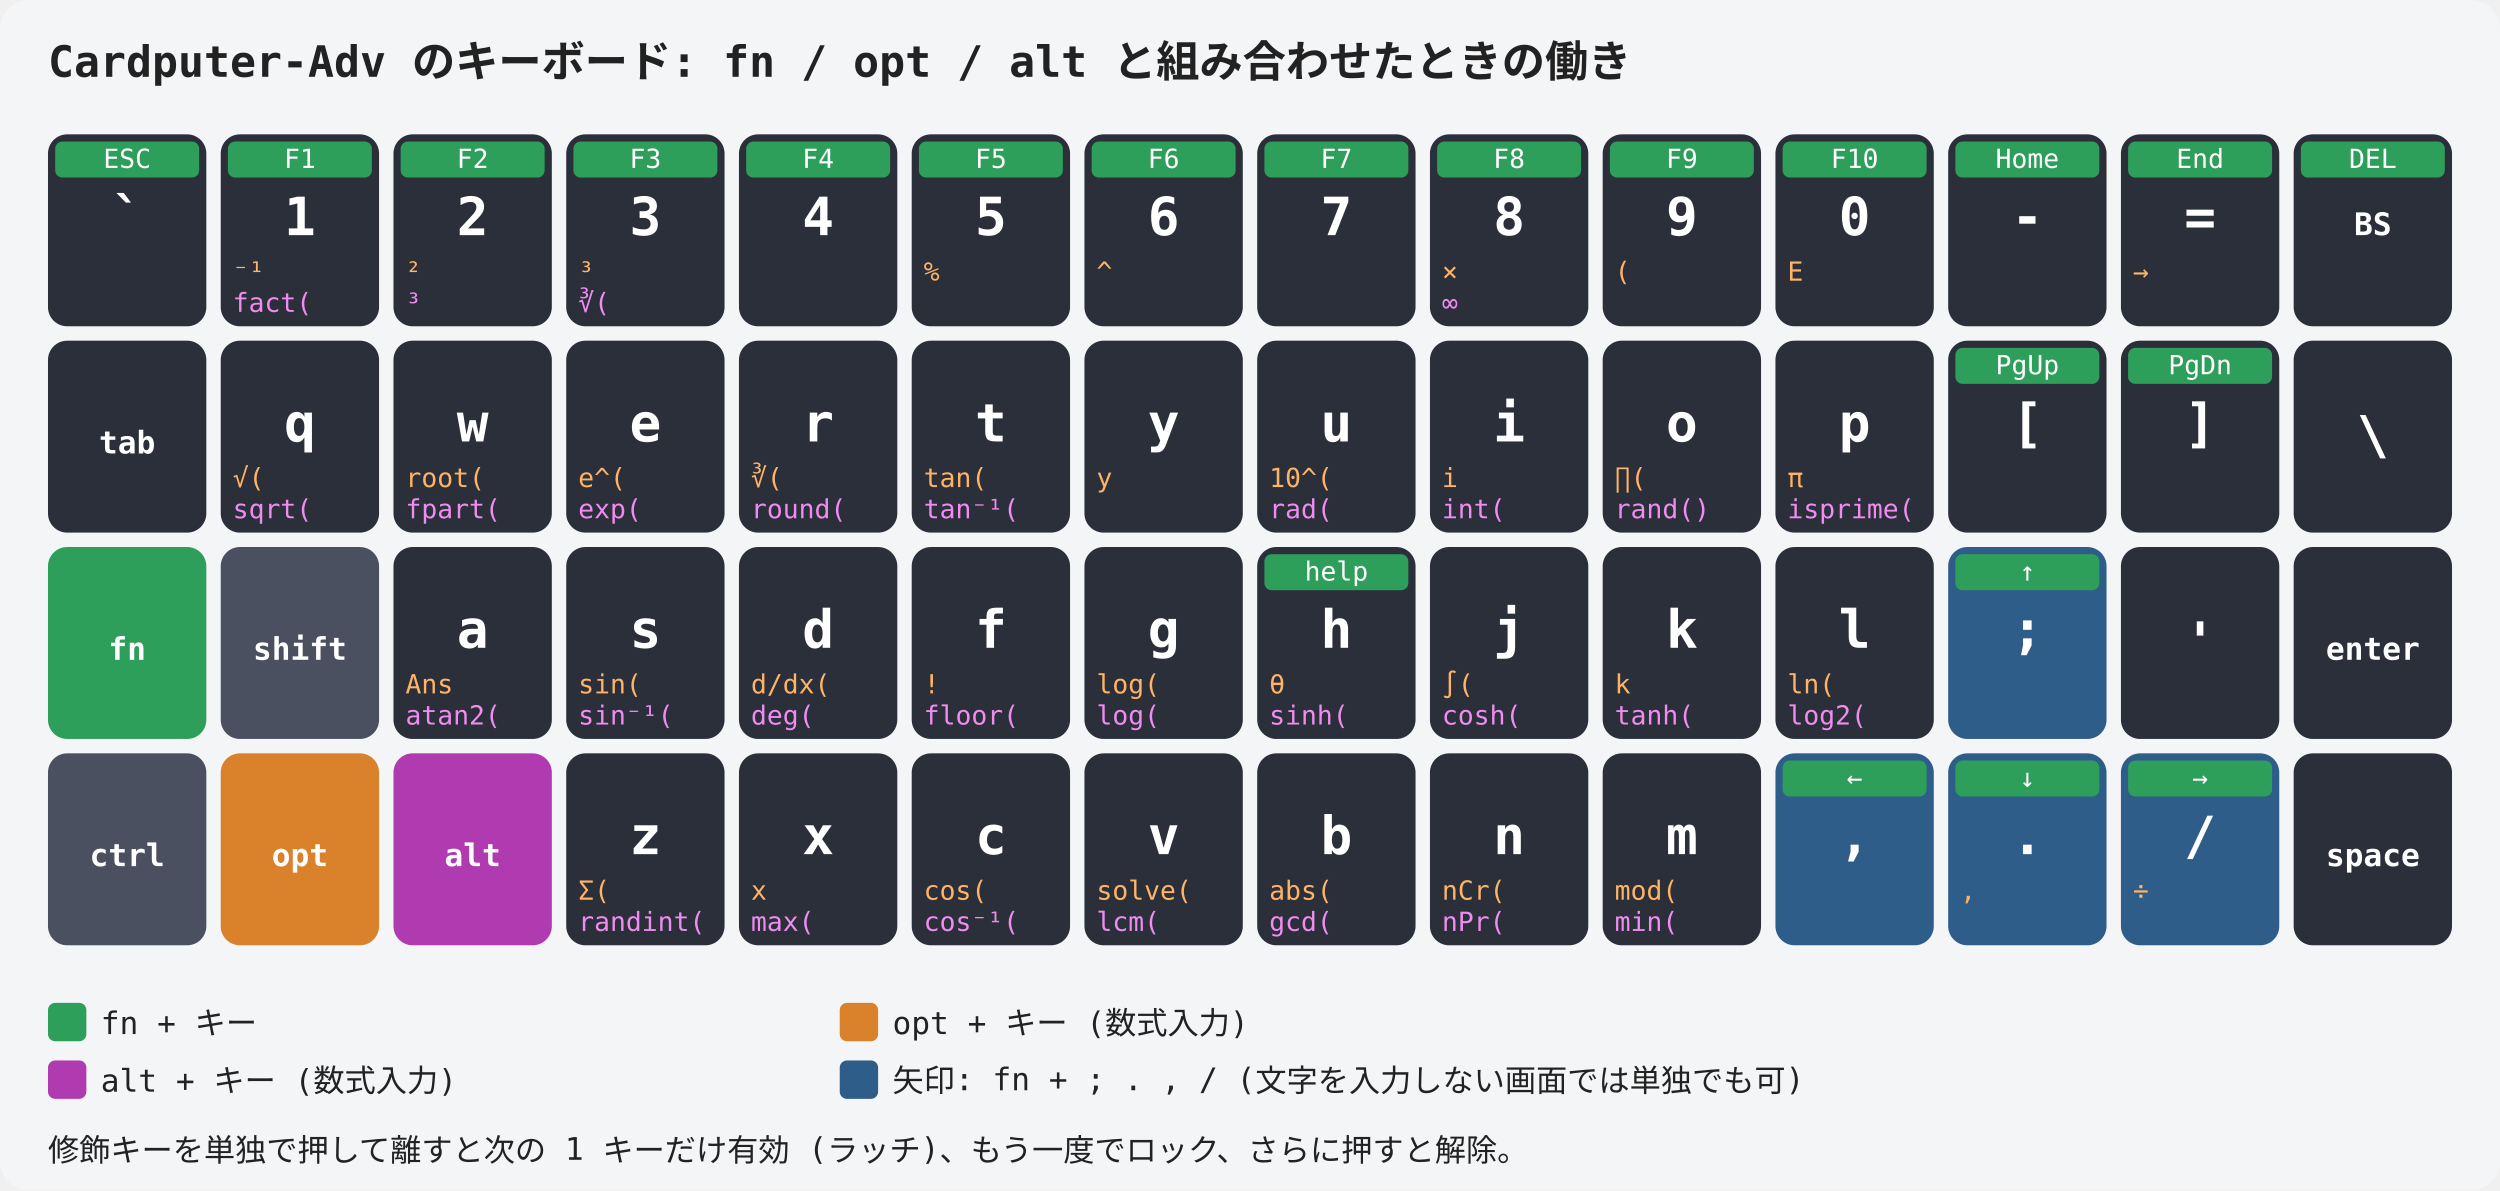
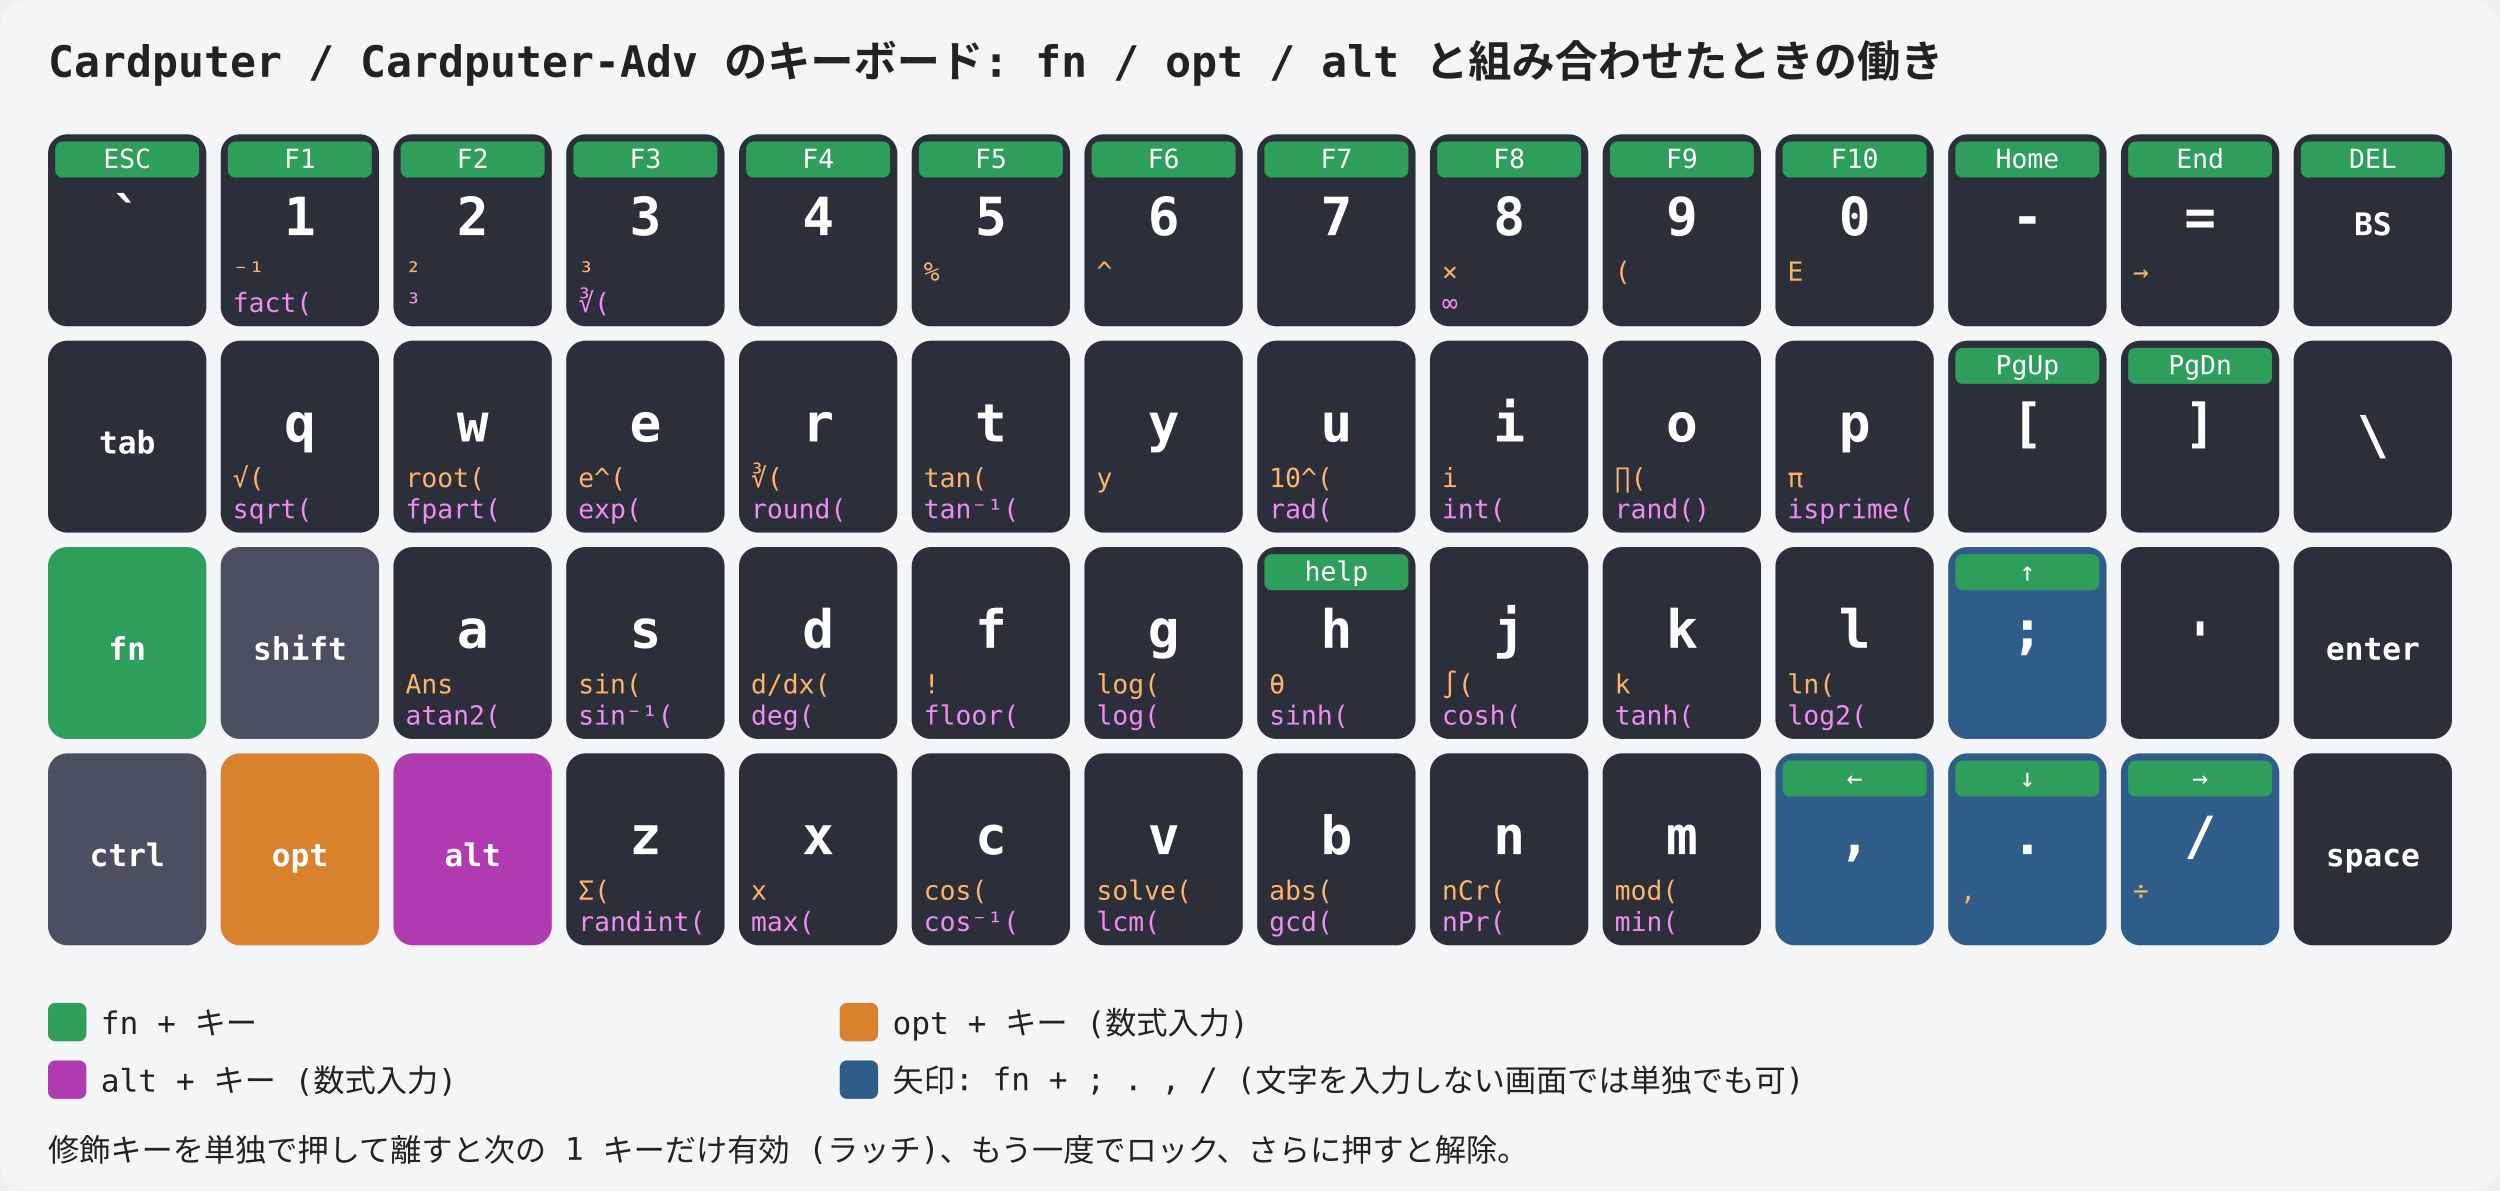
<svg xmlns="http://www.w3.org/2000/svg" width="1042" height="496" viewBox="0 0 1042 496" font-family="Menlo, Consolas, 'DejaVu Sans Mono', 'Hiragino Sans', 'Noto Sans CJK JP', monospace">
  <rect width="100%" height="100%" rx="12" fill="#f4f5f7" />
-   <text x="20" y="32" font-size="18" font-weight="bold" fill="#222">Cardputer-Adv のキーボード: fn / opt / alt と組み合わせたときの働き</text>
+   <text x="20" y="32" font-size="18" font-weight="bold" fill="#222">Cardputer / Cardputer-Adv のキーボード: fn / opt / alt と組み合わせたときの働き</text>
  <rect x="20" y="56" width="66" height="80" rx="8" fill="#2b2f3a" />
  <text x="53" y="98" font-size="22" fill="#ffffff" text-anchor="middle" font-weight="bold">`</text>
  <rect x="23" y="59" width="60" height="15" rx="3" fill="#2e9e5b" />
  <text x="53" y="70" font-size="11" fill="#fff" text-anchor="middle">ESC</text>
  <rect x="92" y="56" width="66" height="80" rx="8" fill="#2b2f3a" />
  <text x="125" y="98" font-size="22" fill="#ffffff" text-anchor="middle" font-weight="bold">1</text>
  <rect x="95" y="59" width="60" height="15" rx="3" fill="#2e9e5b" />
  <text x="125" y="70" font-size="11" fill="#fff" text-anchor="middle">F1</text>
  <text x="97" y="117" font-size="11" fill="#ffb366">⁻¹</text>
  <text x="97" y="130" font-size="11" fill="#f08cf0">fact(</text>
  <rect x="164" y="56" width="66" height="80" rx="8" fill="#2b2f3a" />
  <text x="197" y="98" font-size="22" fill="#ffffff" text-anchor="middle" font-weight="bold">2</text>
  <rect x="167" y="59" width="60" height="15" rx="3" fill="#2e9e5b" />
  <text x="197" y="70" font-size="11" fill="#fff" text-anchor="middle">F2</text>
  <text x="169" y="117" font-size="11" fill="#ffb366">²</text>
  <text x="169" y="130" font-size="11" fill="#f08cf0">³</text>
  <rect x="236" y="56" width="66" height="80" rx="8" fill="#2b2f3a" />
  <text x="269" y="98" font-size="22" fill="#ffffff" text-anchor="middle" font-weight="bold">3</text>
  <rect x="239" y="59" width="60" height="15" rx="3" fill="#2e9e5b" />
  <text x="269" y="70" font-size="11" fill="#fff" text-anchor="middle">F3</text>
  <text x="241" y="117" font-size="11" fill="#ffb366">³</text>
  <text x="241" y="130" font-size="11" fill="#f08cf0">∛(</text>
  <rect x="308" y="56" width="66" height="80" rx="8" fill="#2b2f3a" />
  <text x="341" y="98" font-size="22" fill="#ffffff" text-anchor="middle" font-weight="bold">4</text>
  <rect x="311" y="59" width="60" height="15" rx="3" fill="#2e9e5b" />
  <text x="341" y="70" font-size="11" fill="#fff" text-anchor="middle">F4</text>
  <rect x="380" y="56" width="66" height="80" rx="8" fill="#2b2f3a" />
  <text x="413" y="98" font-size="22" fill="#ffffff" text-anchor="middle" font-weight="bold">5</text>
  <rect x="383" y="59" width="60" height="15" rx="3" fill="#2e9e5b" />
  <text x="413" y="70" font-size="11" fill="#fff" text-anchor="middle">F5</text>
  <text x="385" y="117" font-size="11" fill="#ffb366">%</text>
  <rect x="452" y="56" width="66" height="80" rx="8" fill="#2b2f3a" />
  <text x="485" y="98" font-size="22" fill="#ffffff" text-anchor="middle" font-weight="bold">6</text>
  <rect x="455" y="59" width="60" height="15" rx="3" fill="#2e9e5b" />
  <text x="485" y="70" font-size="11" fill="#fff" text-anchor="middle">F6</text>
  <text x="457" y="117" font-size="11" fill="#ffb366">^</text>
  <rect x="524" y="56" width="66" height="80" rx="8" fill="#2b2f3a" />
  <text x="557" y="98" font-size="22" fill="#ffffff" text-anchor="middle" font-weight="bold">7</text>
  <rect x="527" y="59" width="60" height="15" rx="3" fill="#2e9e5b" />
  <text x="557" y="70" font-size="11" fill="#fff" text-anchor="middle">F7</text>
  <rect x="596" y="56" width="66" height="80" rx="8" fill="#2b2f3a" />
  <text x="629" y="98" font-size="22" fill="#ffffff" text-anchor="middle" font-weight="bold">8</text>
  <rect x="599" y="59" width="60" height="15" rx="3" fill="#2e9e5b" />
  <text x="629" y="70" font-size="11" fill="#fff" text-anchor="middle">F8</text>
  <text x="601" y="117" font-size="11" fill="#ffb366">×</text>
  <text x="601" y="130" font-size="11" fill="#f08cf0">∞</text>
  <rect x="668" y="56" width="66" height="80" rx="8" fill="#2b2f3a" />
  <text x="701" y="98" font-size="22" fill="#ffffff" text-anchor="middle" font-weight="bold">9</text>
  <rect x="671" y="59" width="60" height="15" rx="3" fill="#2e9e5b" />
  <text x="701" y="70" font-size="11" fill="#fff" text-anchor="middle">F9</text>
  <text x="673" y="117" font-size="11" fill="#ffb366">(</text>
  <rect x="740" y="56" width="66" height="80" rx="8" fill="#2b2f3a" />
  <text x="773" y="98" font-size="22" fill="#ffffff" text-anchor="middle" font-weight="bold">0</text>
  <rect x="743" y="59" width="60" height="15" rx="3" fill="#2e9e5b" />
  <text x="773" y="70" font-size="11" fill="#fff" text-anchor="middle">F10</text>
  <text x="745" y="117" font-size="11" fill="#ffb366">E</text>
  <rect x="812" y="56" width="66" height="80" rx="8" fill="#2b2f3a" />
  <text x="845" y="98" font-size="22" fill="#ffffff" text-anchor="middle" font-weight="bold">-</text>
  <rect x="815" y="59" width="60" height="15" rx="3" fill="#2e9e5b" />
  <text x="845" y="70" font-size="11" fill="#fff" text-anchor="middle">Home</text>
  <rect x="884" y="56" width="66" height="80" rx="8" fill="#2b2f3a" />
  <text x="917" y="98" font-size="22" fill="#ffffff" text-anchor="middle" font-weight="bold">=</text>
  <rect x="887" y="59" width="60" height="15" rx="3" fill="#2e9e5b" />
  <text x="917" y="70" font-size="11" fill="#fff" text-anchor="middle">End</text>
  <text x="889" y="117" font-size="11" fill="#ffb366">→</text>
  <rect x="956" y="56" width="66" height="80" rx="8" fill="#2b2f3a" />
  <text x="989" y="98" font-size="13" fill="#ffffff" text-anchor="middle" font-weight="bold">BS</text>
  <rect x="959" y="59" width="60" height="15" rx="3" fill="#2e9e5b" />
  <text x="989" y="70" font-size="11" fill="#fff" text-anchor="middle">DEL</text>
  <rect x="20" y="142" width="66" height="80" rx="8" fill="#2b2f3a" />
  <text x="53" y="189" font-size="13" fill="#ffffff" text-anchor="middle" font-weight="bold">tab</text>
  <rect x="92" y="142" width="66" height="80" rx="8" fill="#2b2f3a" />
  <text x="125" y="184" font-size="22" fill="#ffffff" text-anchor="middle" font-weight="bold">q</text>
  <text x="97" y="203" font-size="11" fill="#ffb366">√(</text>
  <text x="97" y="216" font-size="11" fill="#f08cf0">sqrt(</text>
  <rect x="164" y="142" width="66" height="80" rx="8" fill="#2b2f3a" />
  <text x="197" y="184" font-size="22" fill="#ffffff" text-anchor="middle" font-weight="bold">w</text>
  <text x="169" y="203" font-size="11" fill="#ffb366">root(</text>
  <text x="169" y="216" font-size="11" fill="#f08cf0">fpart(</text>
  <rect x="236" y="142" width="66" height="80" rx="8" fill="#2b2f3a" />
  <text x="269" y="184" font-size="22" fill="#ffffff" text-anchor="middle" font-weight="bold">e</text>
  <text x="241" y="203" font-size="11" fill="#ffb366">e^(</text>
  <text x="241" y="216" font-size="11" fill="#f08cf0">exp(</text>
  <rect x="308" y="142" width="66" height="80" rx="8" fill="#2b2f3a" />
  <text x="341" y="184" font-size="22" fill="#ffffff" text-anchor="middle" font-weight="bold">r</text>
  <text x="313" y="203" font-size="11" fill="#ffb366">∛(</text>
  <text x="313" y="216" font-size="11" fill="#f08cf0">round(</text>
  <rect x="380" y="142" width="66" height="80" rx="8" fill="#2b2f3a" />
  <text x="413" y="184" font-size="22" fill="#ffffff" text-anchor="middle" font-weight="bold">t</text>
  <text x="385" y="203" font-size="11" fill="#ffb366">tan(</text>
  <text x="385" y="216" font-size="11" fill="#f08cf0">tan⁻¹(</text>
  <rect x="452" y="142" width="66" height="80" rx="8" fill="#2b2f3a" />
  <text x="485" y="184" font-size="22" fill="#ffffff" text-anchor="middle" font-weight="bold">y</text>
  <text x="457" y="203" font-size="11" fill="#ffb366">y</text>
  <rect x="524" y="142" width="66" height="80" rx="8" fill="#2b2f3a" />
  <text x="557" y="184" font-size="22" fill="#ffffff" text-anchor="middle" font-weight="bold">u</text>
  <text x="529" y="203" font-size="11" fill="#ffb366">10^(</text>
  <text x="529" y="216" font-size="11" fill="#f08cf0">rad(</text>
  <rect x="596" y="142" width="66" height="80" rx="8" fill="#2b2f3a" />
  <text x="629" y="184" font-size="22" fill="#ffffff" text-anchor="middle" font-weight="bold">i</text>
  <text x="601" y="203" font-size="11" fill="#ffb366">i</text>
  <text x="601" y="216" font-size="11" fill="#f08cf0">int(</text>
  <rect x="668" y="142" width="66" height="80" rx="8" fill="#2b2f3a" />
  <text x="701" y="184" font-size="22" fill="#ffffff" text-anchor="middle" font-weight="bold">o</text>
  <text x="673" y="203" font-size="11" fill="#ffb366">∏(</text>
  <text x="673" y="216" font-size="11" fill="#f08cf0">rand()</text>
  <rect x="740" y="142" width="66" height="80" rx="8" fill="#2b2f3a" />
  <text x="773" y="184" font-size="22" fill="#ffffff" text-anchor="middle" font-weight="bold">p</text>
  <text x="745" y="203" font-size="11" fill="#ffb366">π</text>
  <text x="745" y="216" font-size="11" fill="#f08cf0">isprime(</text>
  <rect x="812" y="142" width="66" height="80" rx="8" fill="#2b2f3a" />
  <text x="845" y="184" font-size="22" fill="#ffffff" text-anchor="middle" font-weight="bold">[</text>
  <rect x="815" y="145" width="60" height="15" rx="3" fill="#2e9e5b" />
  <text x="845" y="156" font-size="11" fill="#fff" text-anchor="middle">PgUp</text>
  <rect x="884" y="142" width="66" height="80" rx="8" fill="#2b2f3a" />
  <text x="917" y="184" font-size="22" fill="#ffffff" text-anchor="middle" font-weight="bold">]</text>
  <rect x="887" y="145" width="60" height="15" rx="3" fill="#2e9e5b" />
  <text x="917" y="156" font-size="11" fill="#fff" text-anchor="middle">PgDn</text>
  <rect x="956" y="142" width="66" height="80" rx="8" fill="#2b2f3a" />
  <text x="989" y="189" font-size="22" fill="#ffffff" text-anchor="middle" font-weight="bold">\</text>
  <rect x="20" y="228" width="66" height="80" rx="8" fill="#2e9e5b" />
  <text x="53" y="275" font-size="13" fill="#ffffff" text-anchor="middle" font-weight="bold">fn</text>
  <rect x="92" y="228" width="66" height="80" rx="8" fill="#4a5060" />
  <text x="125" y="275" font-size="13" fill="#ffffff" text-anchor="middle" font-weight="bold">shift</text>
  <rect x="164" y="228" width="66" height="80" rx="8" fill="#2b2f3a" />
  <text x="197" y="270" font-size="22" fill="#ffffff" text-anchor="middle" font-weight="bold">a</text>
  <text x="169" y="289" font-size="11" fill="#ffb366">Ans</text>
  <text x="169" y="302" font-size="11" fill="#f08cf0">atan2(</text>
  <rect x="236" y="228" width="66" height="80" rx="8" fill="#2b2f3a" />
  <text x="269" y="270" font-size="22" fill="#ffffff" text-anchor="middle" font-weight="bold">s</text>
  <text x="241" y="289" font-size="11" fill="#ffb366">sin(</text>
  <text x="241" y="302" font-size="11" fill="#f08cf0">sin⁻¹(</text>
  <rect x="308" y="228" width="66" height="80" rx="8" fill="#2b2f3a" />
  <text x="341" y="270" font-size="22" fill="#ffffff" text-anchor="middle" font-weight="bold">d</text>
  <text x="313" y="289" font-size="11" fill="#ffb366">d/dx(</text>
  <text x="313" y="302" font-size="11" fill="#f08cf0">deg(</text>
  <rect x="380" y="228" width="66" height="80" rx="8" fill="#2b2f3a" />
  <text x="413" y="270" font-size="22" fill="#ffffff" text-anchor="middle" font-weight="bold">f</text>
  <text x="385" y="289" font-size="11" fill="#ffb366">!</text>
  <text x="385" y="302" font-size="11" fill="#f08cf0">floor(</text>
  <rect x="452" y="228" width="66" height="80" rx="8" fill="#2b2f3a" />
  <text x="485" y="270" font-size="22" fill="#ffffff" text-anchor="middle" font-weight="bold">g</text>
  <text x="457" y="289" font-size="11" fill="#ffb366">log(</text>
  <text x="457" y="302" font-size="11" fill="#f08cf0">log(</text>
  <rect x="524" y="228" width="66" height="80" rx="8" fill="#2b2f3a" />
  <text x="557" y="270" font-size="22" fill="#ffffff" text-anchor="middle" font-weight="bold">h</text>
  <rect x="527" y="231" width="60" height="15" rx="3" fill="#2e9e5b" />
  <text x="557" y="242" font-size="11" fill="#fff" text-anchor="middle">help</text>
  <text x="529" y="289" font-size="11" fill="#ffb366">θ</text>
  <text x="529" y="302" font-size="11" fill="#f08cf0">sinh(</text>
  <rect x="596" y="228" width="66" height="80" rx="8" fill="#2b2f3a" />
  <text x="629" y="270" font-size="22" fill="#ffffff" text-anchor="middle" font-weight="bold">j</text>
  <text x="601" y="289" font-size="11" fill="#ffb366">∫(</text>
  <text x="601" y="302" font-size="11" fill="#f08cf0">cosh(</text>
  <rect x="668" y="228" width="66" height="80" rx="8" fill="#2b2f3a" />
  <text x="701" y="270" font-size="22" fill="#ffffff" text-anchor="middle" font-weight="bold">k</text>
  <text x="673" y="289" font-size="11" fill="#ffb366">k</text>
  <text x="673" y="302" font-size="11" fill="#f08cf0">tanh(</text>
  <rect x="740" y="228" width="66" height="80" rx="8" fill="#2b2f3a" />
  <text x="773" y="270" font-size="22" fill="#ffffff" text-anchor="middle" font-weight="bold">l</text>
  <text x="745" y="289" font-size="11" fill="#ffb366">ln(</text>
  <text x="745" y="302" font-size="11" fill="#f08cf0">log2(</text>
  <rect x="812" y="228" width="66" height="80" rx="8" fill="#2f5d8a" />
  <text x="845" y="270" font-size="22" fill="#ffffff" text-anchor="middle" font-weight="bold">;</text>
  <rect x="815" y="231" width="60" height="15" rx="3" fill="#2e9e5b" />
  <text x="845" y="242" font-size="11" fill="#fff" text-anchor="middle">↑</text>
  <rect x="884" y="228" width="66" height="80" rx="8" fill="#2b2f3a" />
  <text x="917" y="275" font-size="22" fill="#ffffff" text-anchor="middle" font-weight="bold">'</text>
  <rect x="956" y="228" width="66" height="80" rx="8" fill="#2b2f3a" />
  <text x="989" y="275" font-size="13" fill="#ffffff" text-anchor="middle" font-weight="bold">enter</text>
  <rect x="20" y="314" width="66" height="80" rx="8" fill="#4a5060" />
  <text x="53" y="361" font-size="13" fill="#ffffff" text-anchor="middle" font-weight="bold">ctrl</text>
  <rect x="92" y="314" width="66" height="80" rx="8" fill="#d9822b" />
  <text x="125" y="361" font-size="13" fill="#ffffff" text-anchor="middle" font-weight="bold">opt</text>
  <rect x="164" y="314" width="66" height="80" rx="8" fill="#b03ab0" />
  <text x="197" y="361" font-size="13" fill="#ffffff" text-anchor="middle" font-weight="bold">alt</text>
  <rect x="236" y="314" width="66" height="80" rx="8" fill="#2b2f3a" />
  <text x="269" y="356" font-size="22" fill="#ffffff" text-anchor="middle" font-weight="bold">z</text>
  <text x="241" y="375" font-size="11" fill="#ffb366">Σ(</text>
  <text x="241" y="388" font-size="11" fill="#f08cf0">randint(</text>
  <rect x="308" y="314" width="66" height="80" rx="8" fill="#2b2f3a" />
  <text x="341" y="356" font-size="22" fill="#ffffff" text-anchor="middle" font-weight="bold">x</text>
  <text x="313" y="375" font-size="11" fill="#ffb366">x</text>
  <text x="313" y="388" font-size="11" fill="#f08cf0">max(</text>
  <rect x="380" y="314" width="66" height="80" rx="8" fill="#2b2f3a" />
  <text x="413" y="356" font-size="22" fill="#ffffff" text-anchor="middle" font-weight="bold">c</text>
  <text x="385" y="375" font-size="11" fill="#ffb366">cos(</text>
  <text x="385" y="388" font-size="11" fill="#f08cf0">cos⁻¹(</text>
  <rect x="452" y="314" width="66" height="80" rx="8" fill="#2b2f3a" />
  <text x="485" y="356" font-size="22" fill="#ffffff" text-anchor="middle" font-weight="bold">v</text>
  <text x="457" y="375" font-size="11" fill="#ffb366">solve(</text>
  <text x="457" y="388" font-size="11" fill="#f08cf0">lcm(</text>
  <rect x="524" y="314" width="66" height="80" rx="8" fill="#2b2f3a" />
  <text x="557" y="356" font-size="22" fill="#ffffff" text-anchor="middle" font-weight="bold">b</text>
  <text x="529" y="375" font-size="11" fill="#ffb366">abs(</text>
  <text x="529" y="388" font-size="11" fill="#f08cf0">gcd(</text>
  <rect x="596" y="314" width="66" height="80" rx="8" fill="#2b2f3a" />
  <text x="629" y="356" font-size="22" fill="#ffffff" text-anchor="middle" font-weight="bold">n</text>
  <text x="601" y="375" font-size="11" fill="#ffb366">nCr(</text>
  <text x="601" y="388" font-size="11" fill="#f08cf0">nPr(</text>
  <rect x="668" y="314" width="66" height="80" rx="8" fill="#2b2f3a" />
  <text x="701" y="356" font-size="22" fill="#ffffff" text-anchor="middle" font-weight="bold">m</text>
  <text x="673" y="375" font-size="11" fill="#ffb366">mod(</text>
  <text x="673" y="388" font-size="11" fill="#f08cf0">min(</text>
  <rect x="740" y="314" width="66" height="80" rx="8" fill="#2f5d8a" />
  <text x="773" y="356" font-size="22" fill="#ffffff" text-anchor="middle" font-weight="bold">,</text>
  <rect x="743" y="317" width="60" height="15" rx="3" fill="#2e9e5b" />
  <text x="773" y="328" font-size="11" fill="#fff" text-anchor="middle">←</text>
  <rect x="812" y="314" width="66" height="80" rx="8" fill="#2f5d8a" />
  <text x="845" y="356" font-size="22" fill="#ffffff" text-anchor="middle" font-weight="bold">.</text>
  <rect x="815" y="317" width="60" height="15" rx="3" fill="#2e9e5b" />
  <text x="845" y="328" font-size="11" fill="#fff" text-anchor="middle">↓</text>
  <text x="817" y="375" font-size="11" fill="#ffb366">,</text>
  <rect x="884" y="314" width="66" height="80" rx="8" fill="#2f5d8a" />
  <text x="917" y="356" font-size="22" fill="#ffffff" text-anchor="middle" font-weight="bold">/</text>
  <rect x="887" y="317" width="60" height="15" rx="3" fill="#2e9e5b" />
  <text x="917" y="328" font-size="11" fill="#fff" text-anchor="middle">→</text>
  <text x="889" y="375" font-size="11" fill="#ffb366">÷</text>
  <rect x="956" y="314" width="66" height="80" rx="8" fill="#2b2f3a" />
  <text x="989" y="361" font-size="13" fill="#ffffff" text-anchor="middle" font-weight="bold">space</text>
  <rect x="20" y="418" width="16" height="16" rx="3" fill="#2e9e5b" />
  <text x="42" y="431" font-size="13" fill="#222">fn + キー</text>
  <rect x="350" y="418" width="16" height="16" rx="3" fill="#d9822b" />
  <text x="372" y="431" font-size="13" fill="#222">opt + キー (数式入力)</text>
  <rect x="20" y="442" width="16" height="16" rx="3" fill="#b03ab0" />
  <text x="42" y="455" font-size="13" fill="#222">alt + キー (数式入力)</text>
  <rect x="350" y="442" width="16" height="16" rx="3" fill="#2f5d8a" />
  <text x="372" y="455" font-size="13" fill="#222">矢印: fn + ; . , /  (文字を入力しない画面では単独でも可)</text>
  <text x="20" y="484" font-size="13" fill="#222">修飾キーを単独で押して離すと次の 1 キーだけ有効 (ラッチ)、もう一度でロック、さらに押すと解除。</text>
</svg>
